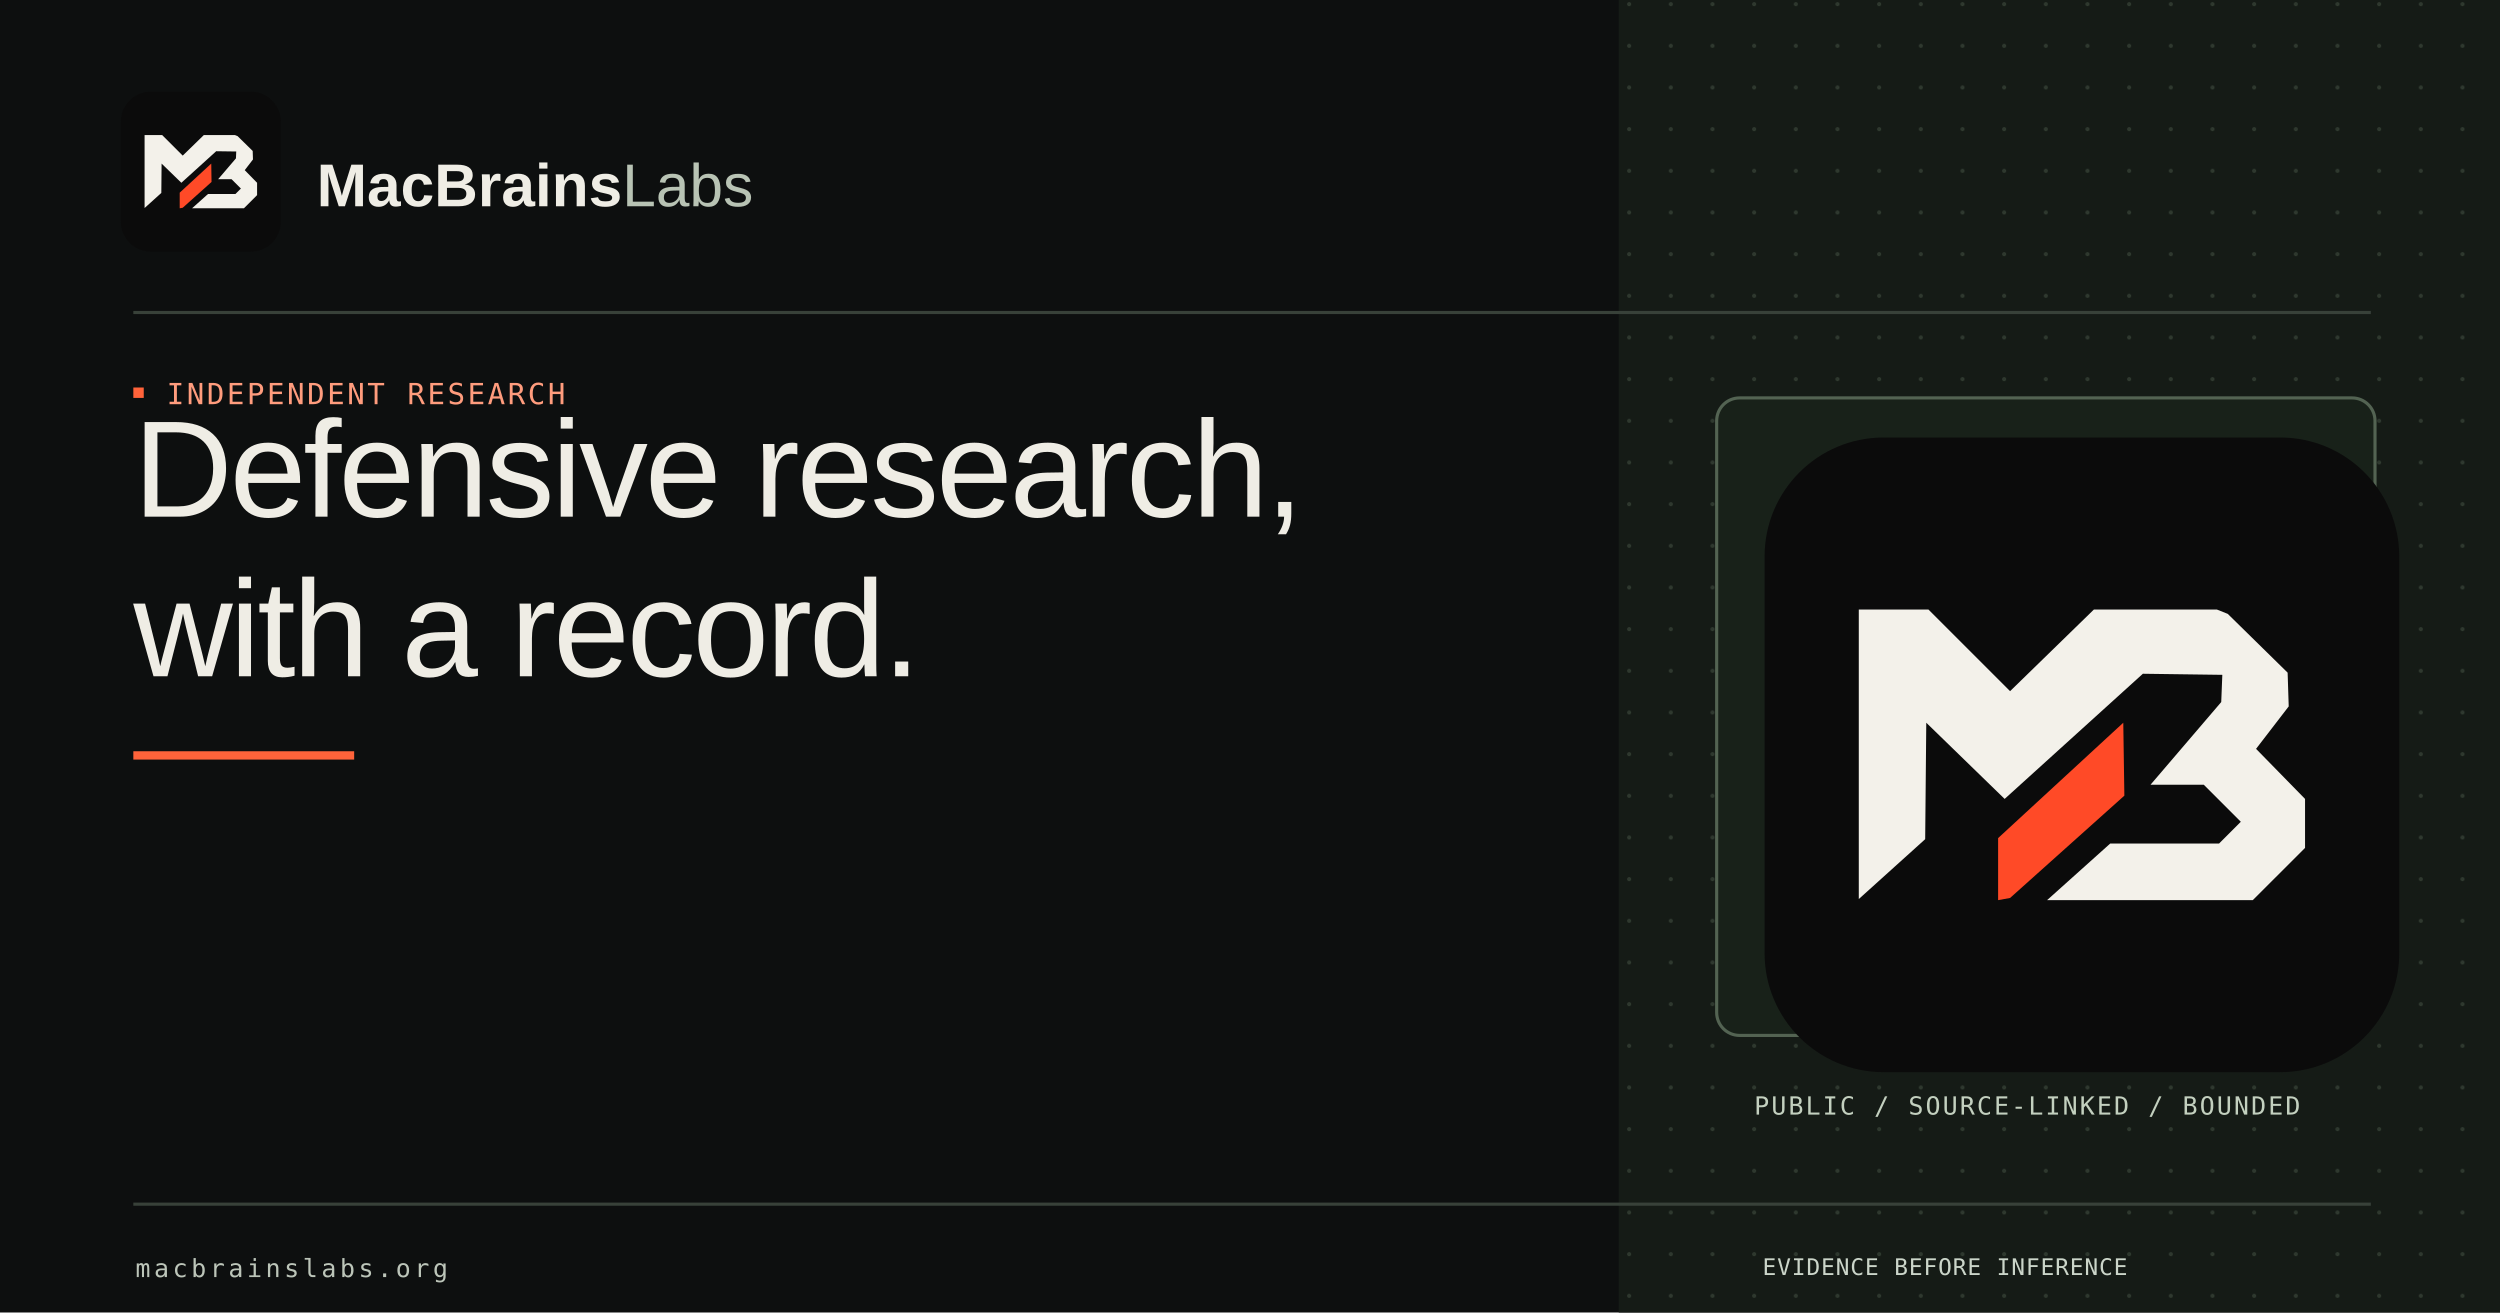
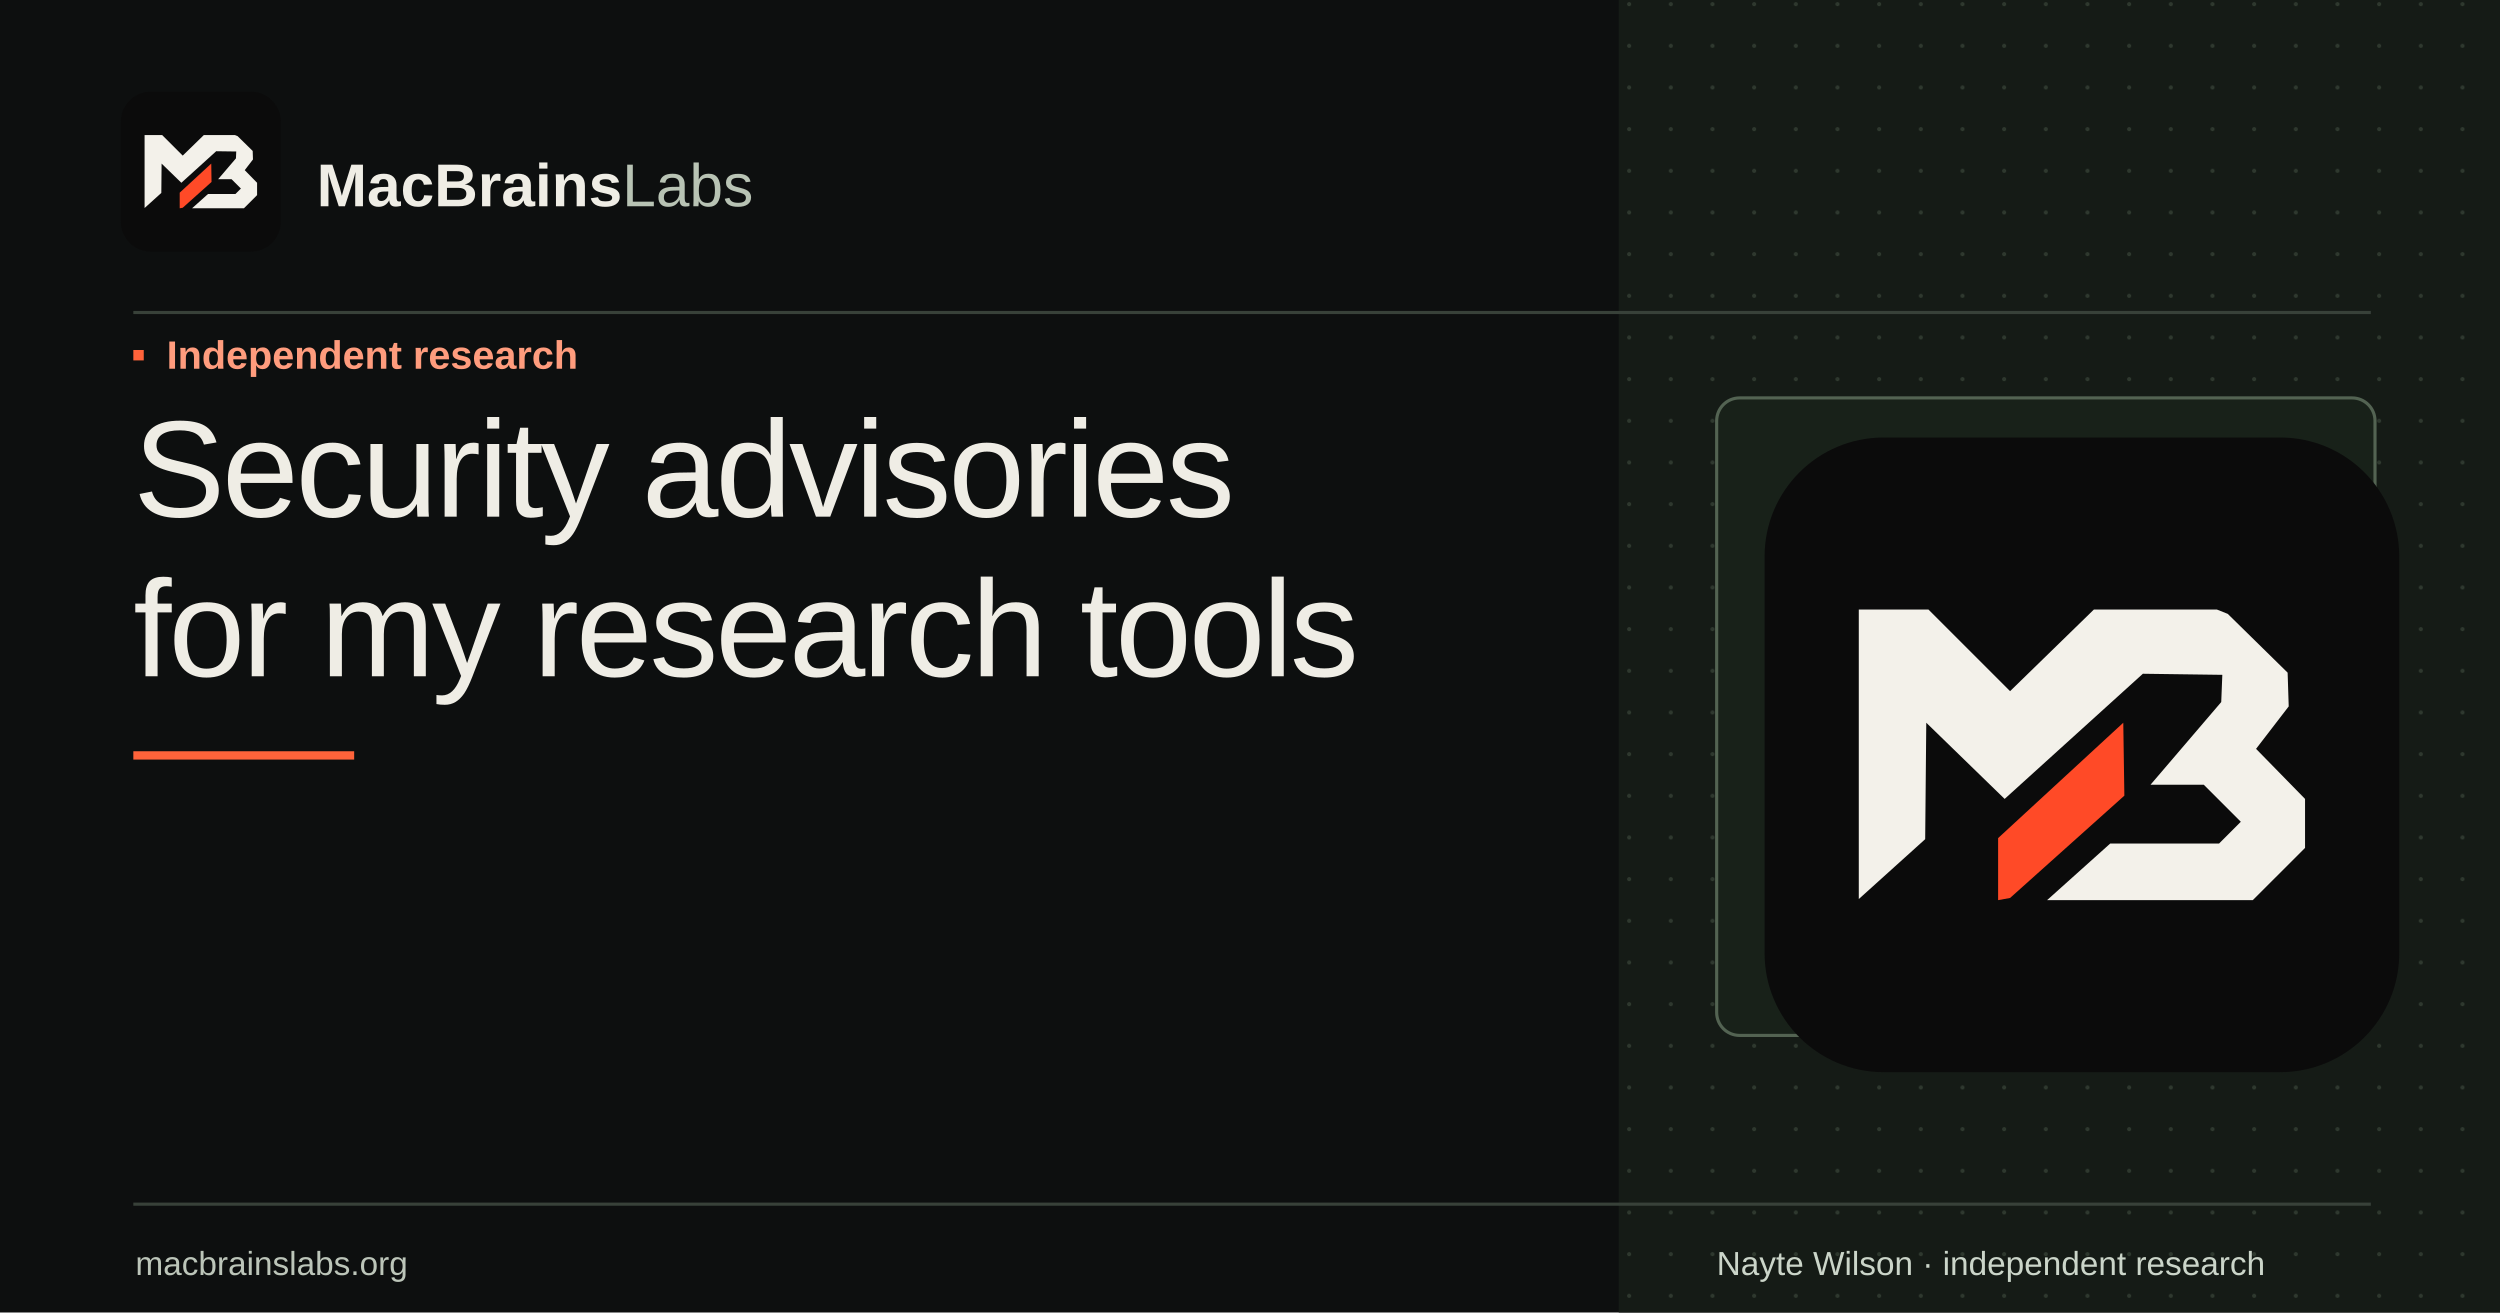
<svg xmlns="http://www.w3.org/2000/svg" width="1200" height="630" viewBox="0 0 1200 630">
  <defs>
    <pattern id="dots" width="20" height="20" patternUnits="userSpaceOnUse">
      <circle cx="2" cy="2" r="1" fill="#4c5a4b" opacity=".46" />
    </pattern>
  </defs>
  <rect width="1200" height="630" fill="#0d0f0f" />
  <rect x="777" y="0" width="423" height="630" fill="#151b16" />
  <rect x="777" y="0" width="423" height="630" fill="url(#dots)" />
  <path d="M64 150H1138 M64 578H1138" stroke="#384139" stroke-width="1.5" />
  <g transform="translate(58 44) scale(.15)">
    <rect width="512" height="512" rx="96" fill="#0B0B0B" />
    <g transform="translate(76 138.7805) scale(0.8780488)">
      <path fill="#F3F1EA" d="M0,0 L0,266 L61,211 L62,104 L134,174 L261,59 L334,60 L333,85 L268,161 L317,161 L351,195 L331,215 L231,215 L173,267 L362,267 L410,219 L410,174 L365,128 L395,89 L394,58 L339,4 L329,0 L216,0 L139,75 L64,0 Z" />
      <path fill="#FF4A27" d="M243,104 L128,210 L128,267 L139,265 L244,171 Z" />
    </g>
  </g>
  <text x="152" y="99" font-family="Arial,Helvetica,sans-serif" font-size="29" font-weight="650" fill="#efede5">MacBrains<tspan font-weight="400" fill="#b8c3b4"> Labs</tspan>
  </text>
-   <rect x="64" y="186" width="5" height="5" fill="#ff633a" />
-   <text x="80" y="194" font-family="monospace" font-size="14" letter-spacing="1.2" fill="#ff9c7d">INDEPENDENT RESEARCH</text>
-   <text x="64" y="248.0" font-family="Arial,Helvetica,sans-serif" font-size="66" font-weight="500" letter-spacing="-1.4" fill="#efede5">Defensive research,</text>
-   <text x="64" y="324.6" font-family="Arial,Helvetica,sans-serif" font-size="66" font-weight="500" letter-spacing="-1.4" fill="#efede5">with a record.</text>
+   <rect x="64" y="168" width="5" height="5" fill="#ff633a" />
+   <text x="80" y="177" font-family="Arial,Helvetica,sans-serif" font-size="19" font-weight="600" fill="#ff9c7d">Independent research</text>
+   <text x="64" y="248.0" font-family="Arial,Helvetica,sans-serif" font-size="66" font-weight="500" letter-spacing="-1.4" fill="#efede5">Security advisories</text>
+   <text x="64" y="324.6" font-family="Arial,Helvetica,sans-serif" font-size="66" font-weight="500" letter-spacing="-1.4" fill="#efede5">for my research tools</text>
  <path d="M64 362.6 H170" stroke="#ff633a" stroke-width="4" />
  <rect x="824" y="191" width="316" height="306" fill="#182119" rx="11" stroke="#536352" stroke-width="1.5" />
  <g transform="translate(847 210) scale(.595)">
    <rect width="512" height="512" rx="96" fill="#0B0B0B" />
    <g transform="translate(76 138.7805) scale(0.8780488)">
      <path fill="#F3F1EA" d="M0,0 L0,266 L61,211 L62,104 L134,174 L261,59 L334,60 L333,85 L268,161 L317,161 L351,195 L331,215 L231,215 L173,267 L362,267 L410,219 L410,174 L365,128 L395,89 L394,58 L339,4 L329,0 L216,0 L139,75 L64,0 Z" />
      <path fill="#FF4A27" d="M243,104 L128,210 L128,267 L139,265 L244,171 Z" />
    </g>
  </g>
-   <text x="842" y="535" font-family="monospace" font-size="12" letter-spacing="1" fill="#c3d0bf">PUBLIC / SOURCE-LINKED / BOUNDED</text>
-   <text x="65" y="613" font-family="monospace" font-size="12" letter-spacing="1.7" fill="#bcc5b9">macbrainslabs.org</text>
-   <text x="846" y="612" font-family="monospace" font-size="11" letter-spacing=".4" fill="#cbd5c9">EVIDENCE BEFORE INFERENCE</text>
+   <text x="65" y="612" font-family="Arial,Helvetica,sans-serif" font-size="16" fill="#bcc5b9">macbrainslabs.org</text>
+   <text x="824" y="612" font-family="Arial,Helvetica,sans-serif" font-size="16" fill="#cbd5c9">Nayte Wilson · independent research</text>
</svg>
